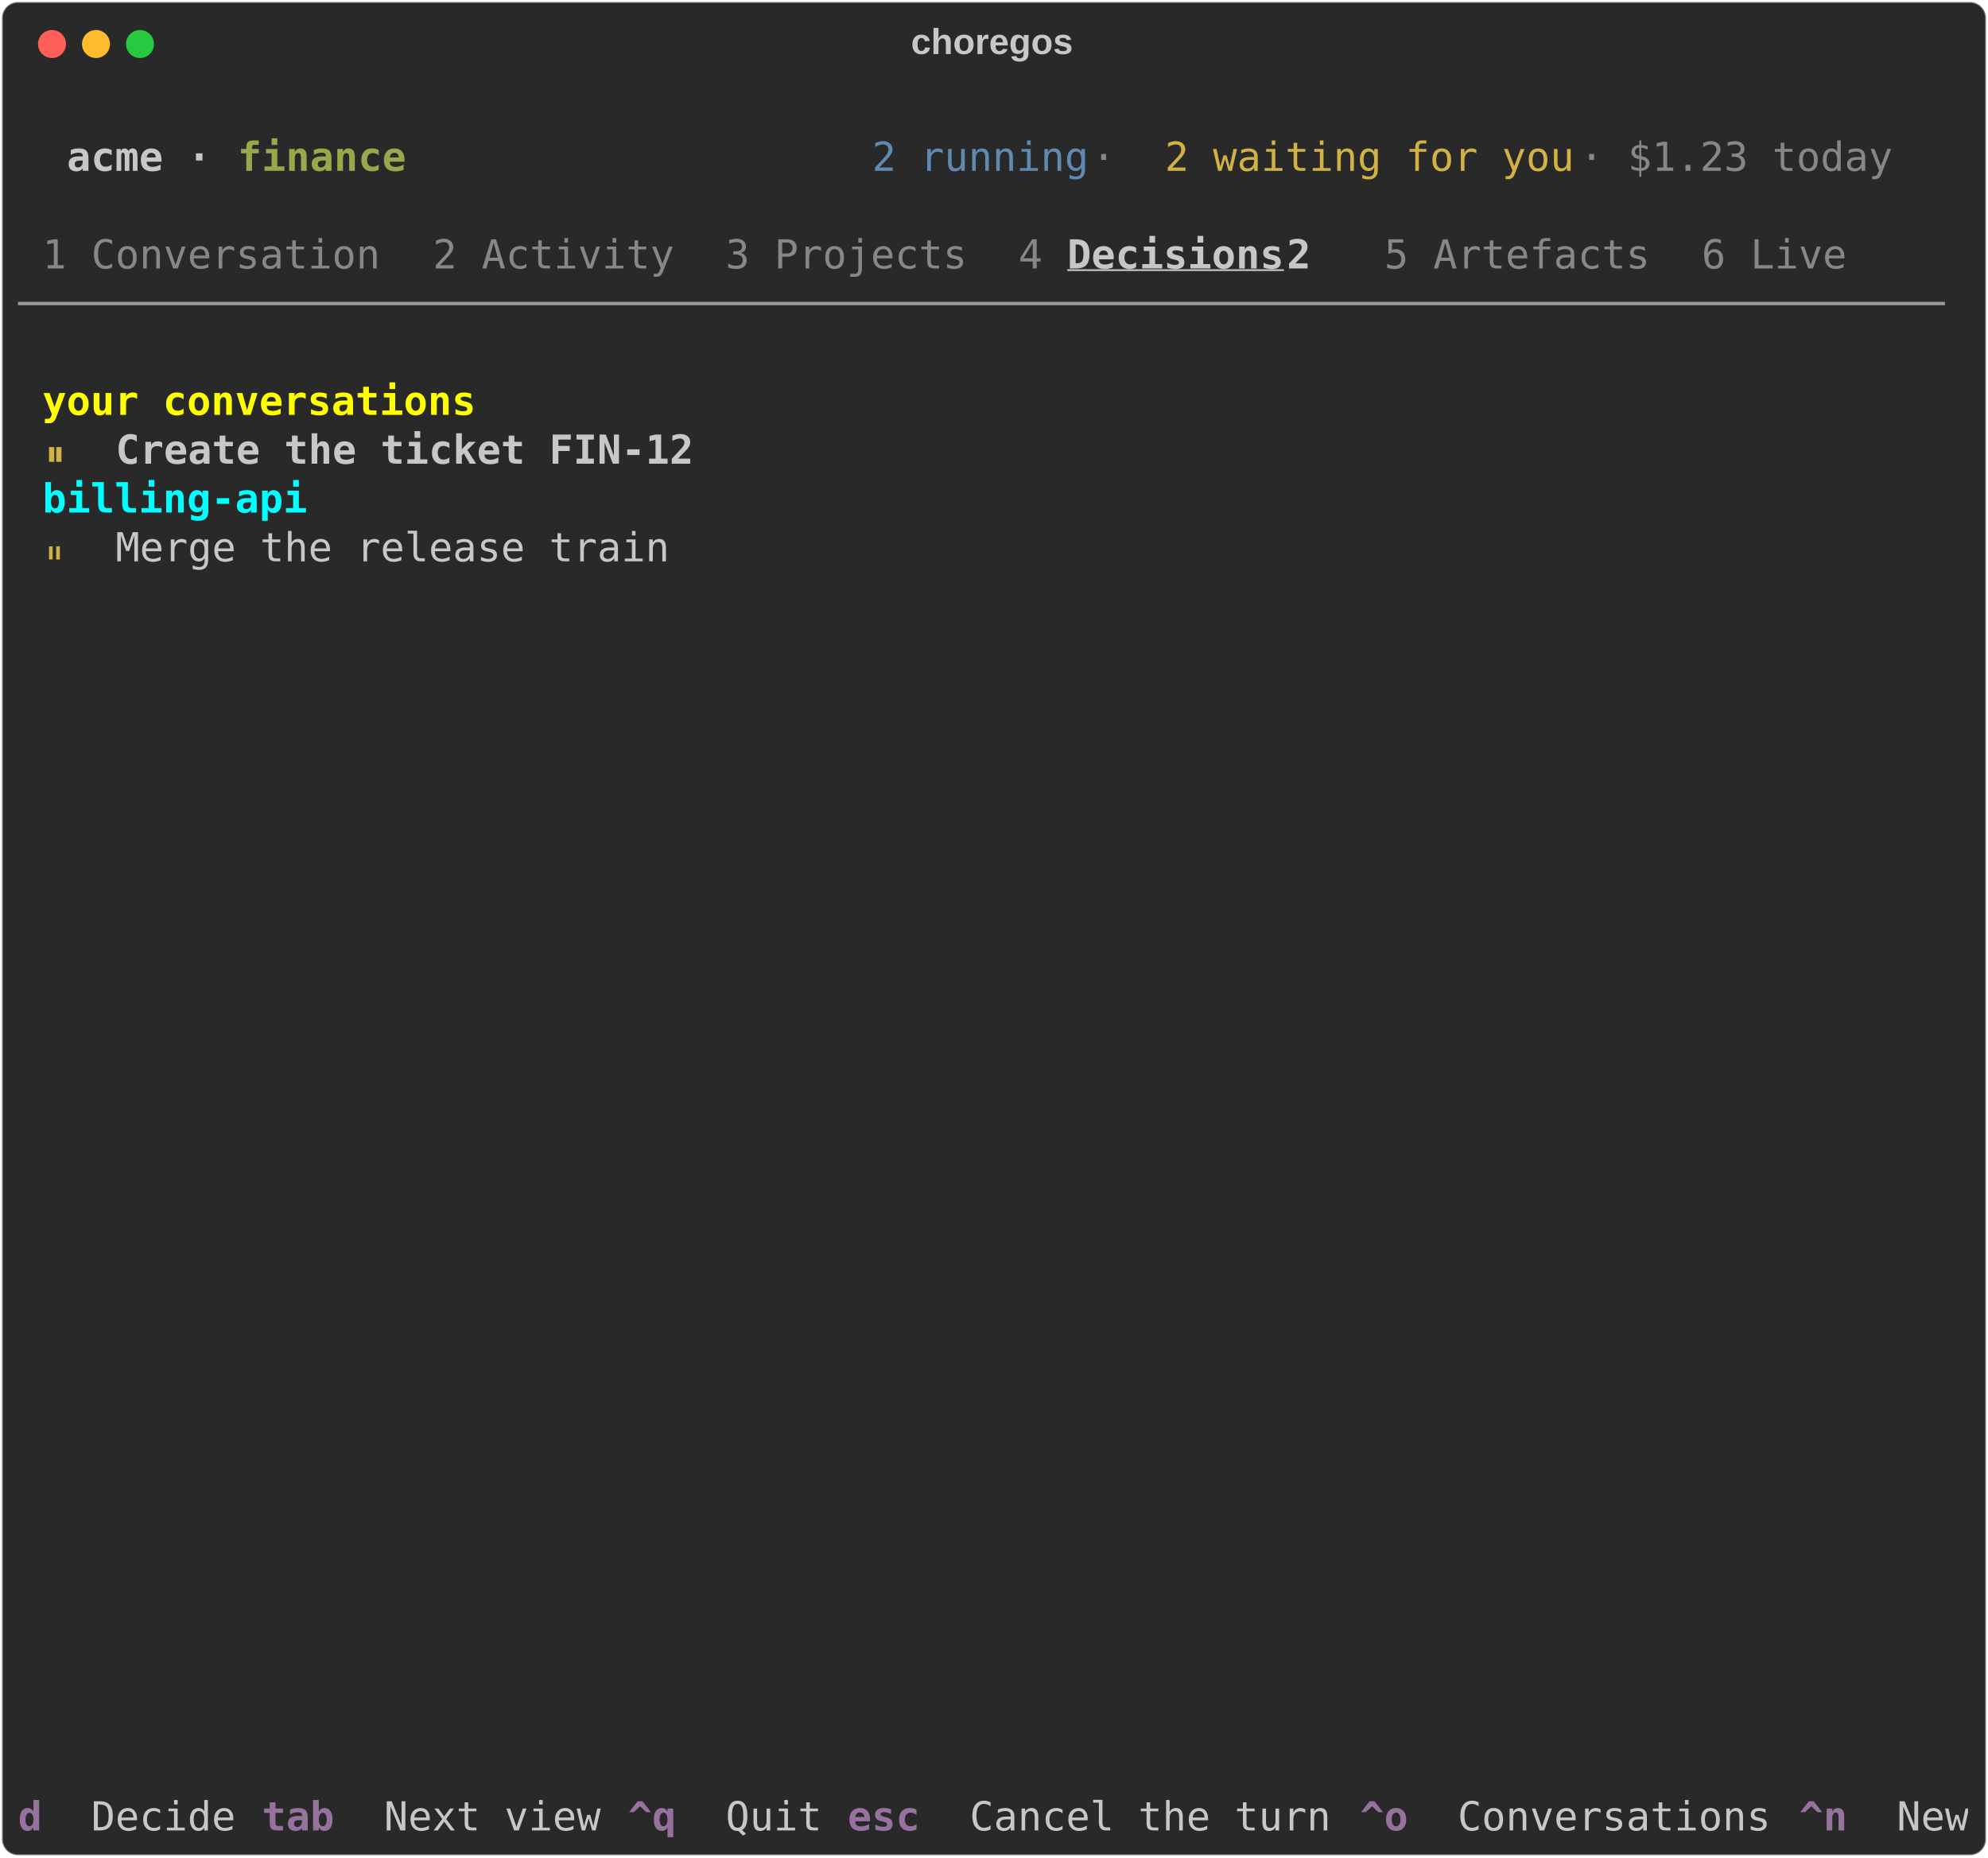
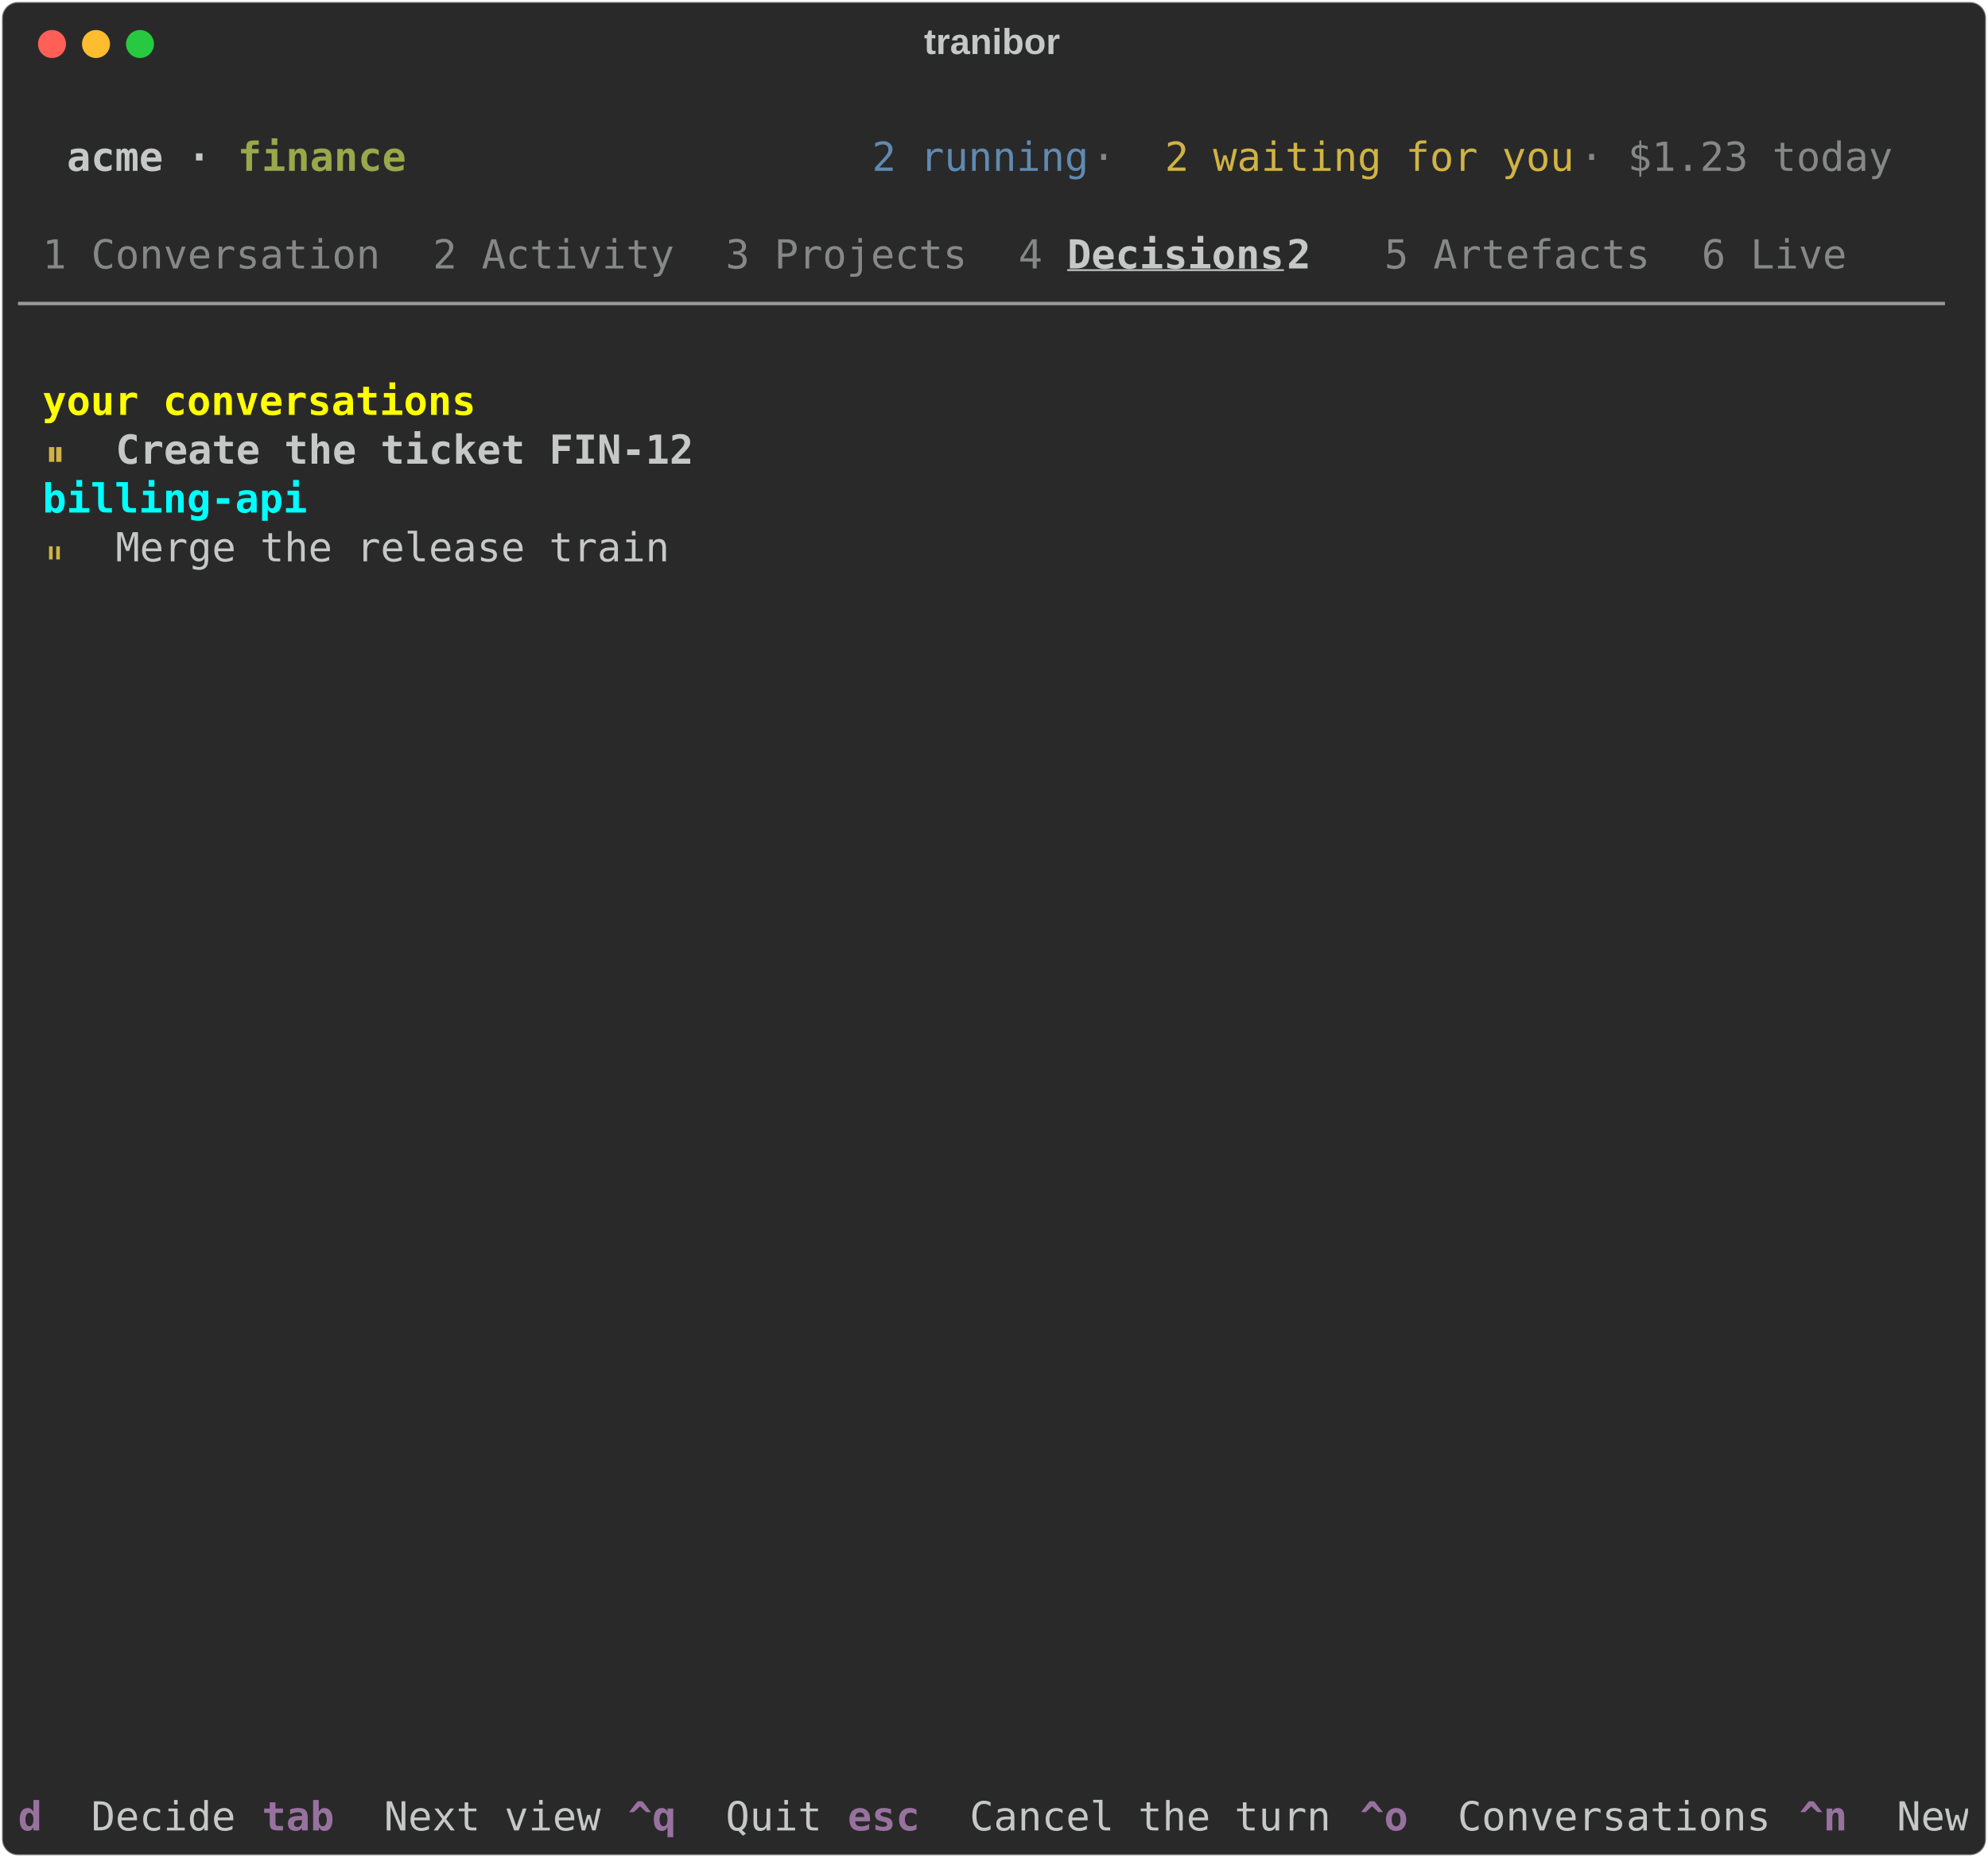
<svg xmlns="http://www.w3.org/2000/svg" class="rich-terminal" viewBox="0 0 994 928.4">
  <style>

    @font-face {
        font-family: "Fira Code";
        src: local("FiraCode-Regular"),
                url("https://cdnjs.cloudflare.com/ajax/libs/firacode/6.2.0/woff2/FiraCode-Regular.woff2") format("woff2"),
                url("https://cdnjs.cloudflare.com/ajax/libs/firacode/6.2.0/woff/FiraCode-Regular.woff") format("woff");
        font-style: normal;
        font-weight: 400;
    }
    @font-face {
        font-family: "Fira Code";
        src: local("FiraCode-Bold"),
                url("https://cdnjs.cloudflare.com/ajax/libs/firacode/6.2.0/woff2/FiraCode-Bold.woff2") format("woff2"),
                url("https://cdnjs.cloudflare.com/ajax/libs/firacode/6.2.0/woff/FiraCode-Bold.woff") format("woff");
        font-style: bold;
        font-weight: 700;
    }

-     .terminal-628883780-matrix {
+     .terminal-635568459-matrix {
        font-family: Fira Code, monospace;
        font-size: 20px;
        line-height: 24.4px;
        font-variant-east-asian: full-width;
    }

-     .terminal-628883780-title {
+     .terminal-635568459-title {
        font-size: 18px;
        font-weight: bold;
        font-family: arial;
    }

-     .terminal-628883780-r1 { fill: #c5c8c6 }
- .terminal-628883780-r2 { fill: #c5c8c6;font-weight: bold }
- .terminal-628883780-r3 { fill: #98a84b;font-weight: bold }
- .terminal-628883780-r4 { fill: #608ab1 }
- .terminal-628883780-r5 { fill: #868887 }
- .terminal-628883780-r6 { fill: #d0b344 }
- .terminal-628883780-r7 { fill: #c5c8c6;font-weight: bold;text-decoration: underline; }
- .terminal-628883780-r8 { fill: #9a9b99 }
- .terminal-628883780-r9 { fill: #ffff00;font-weight: bold }
- .terminal-628883780-r10 { fill: #d0b344;font-weight: bold }
- .terminal-628883780-r11 { fill: #00ffff;font-weight: bold }
- .terminal-628883780-r12 { fill: #98729f;font-weight: bold }
+     .terminal-635568459-r1 { fill: #c5c8c6 }
+ .terminal-635568459-r2 { fill: #c5c8c6;font-weight: bold }
+ .terminal-635568459-r3 { fill: #98a84b;font-weight: bold }
+ .terminal-635568459-r4 { fill: #608ab1 }
+ .terminal-635568459-r5 { fill: #868887 }
+ .terminal-635568459-r6 { fill: #d0b344 }
+ .terminal-635568459-r7 { fill: #c5c8c6;font-weight: bold;text-decoration: underline; }
+ .terminal-635568459-r8 { fill: #9a9b99 }
+ .terminal-635568459-r9 { fill: #ffff00;font-weight: bold }
+ .terminal-635568459-r10 { fill: #d0b344;font-weight: bold }
+ .terminal-635568459-r11 { fill: #00ffff;font-weight: bold }
+ .terminal-635568459-r12 { fill: #98729f;font-weight: bold }
    </style>
  <defs>
-     <clipPath id="terminal-628883780-clip-terminal">
+     <clipPath id="terminal-635568459-clip-terminal">
      <rect x="0" y="0" width="975.0" height="877.4" />
    </clipPath>
-     <clipPath id="terminal-628883780-line-0">
+     <clipPath id="terminal-635568459-line-0">
      <rect x="0" y="1.5" width="976" height="24.65" />
    </clipPath>
-     <clipPath id="terminal-628883780-line-1">
+     <clipPath id="terminal-635568459-line-1">
      <rect x="0" y="25.9" width="976" height="24.65" />
    </clipPath>
-     <clipPath id="terminal-628883780-line-2">
+     <clipPath id="terminal-635568459-line-2">
      <rect x="0" y="50.3" width="976" height="24.65" />
    </clipPath>
-     <clipPath id="terminal-628883780-line-3">
+     <clipPath id="terminal-635568459-line-3">
      <rect x="0" y="74.7" width="976" height="24.65" />
    </clipPath>
-     <clipPath id="terminal-628883780-line-4">
+     <clipPath id="terminal-635568459-line-4">
      <rect x="0" y="99.1" width="976" height="24.65" />
    </clipPath>
-     <clipPath id="terminal-628883780-line-5">
+     <clipPath id="terminal-635568459-line-5">
      <rect x="0" y="123.5" width="976" height="24.65" />
    </clipPath>
-     <clipPath id="terminal-628883780-line-6">
+     <clipPath id="terminal-635568459-line-6">
      <rect x="0" y="147.9" width="976" height="24.65" />
    </clipPath>
-     <clipPath id="terminal-628883780-line-7">
+     <clipPath id="terminal-635568459-line-7">
      <rect x="0" y="172.3" width="976" height="24.65" />
    </clipPath>
-     <clipPath id="terminal-628883780-line-8">
+     <clipPath id="terminal-635568459-line-8">
      <rect x="0" y="196.7" width="976" height="24.65" />
    </clipPath>
-     <clipPath id="terminal-628883780-line-9">
+     <clipPath id="terminal-635568459-line-9">
      <rect x="0" y="221.1" width="976" height="24.65" />
    </clipPath>
-     <clipPath id="terminal-628883780-line-10">
+     <clipPath id="terminal-635568459-line-10">
      <rect x="0" y="245.5" width="976" height="24.65" />
    </clipPath>
-     <clipPath id="terminal-628883780-line-11">
+     <clipPath id="terminal-635568459-line-11">
      <rect x="0" y="269.9" width="976" height="24.65" />
    </clipPath>
-     <clipPath id="terminal-628883780-line-12">
+     <clipPath id="terminal-635568459-line-12">
      <rect x="0" y="294.3" width="976" height="24.65" />
    </clipPath>
-     <clipPath id="terminal-628883780-line-13">
+     <clipPath id="terminal-635568459-line-13">
      <rect x="0" y="318.7" width="976" height="24.65" />
    </clipPath>
-     <clipPath id="terminal-628883780-line-14">
+     <clipPath id="terminal-635568459-line-14">
      <rect x="0" y="343.1" width="976" height="24.65" />
    </clipPath>
-     <clipPath id="terminal-628883780-line-15">
+     <clipPath id="terminal-635568459-line-15">
      <rect x="0" y="367.5" width="976" height="24.65" />
    </clipPath>
-     <clipPath id="terminal-628883780-line-16">
+     <clipPath id="terminal-635568459-line-16">
      <rect x="0" y="391.9" width="976" height="24.65" />
    </clipPath>
-     <clipPath id="terminal-628883780-line-17">
+     <clipPath id="terminal-635568459-line-17">
      <rect x="0" y="416.3" width="976" height="24.65" />
    </clipPath>
-     <clipPath id="terminal-628883780-line-18">
+     <clipPath id="terminal-635568459-line-18">
      <rect x="0" y="440.7" width="976" height="24.65" />
    </clipPath>
-     <clipPath id="terminal-628883780-line-19">
+     <clipPath id="terminal-635568459-line-19">
      <rect x="0" y="465.1" width="976" height="24.65" />
    </clipPath>
-     <clipPath id="terminal-628883780-line-20">
+     <clipPath id="terminal-635568459-line-20">
      <rect x="0" y="489.5" width="976" height="24.65" />
    </clipPath>
-     <clipPath id="terminal-628883780-line-21">
+     <clipPath id="terminal-635568459-line-21">
      <rect x="0" y="513.9" width="976" height="24.65" />
    </clipPath>
-     <clipPath id="terminal-628883780-line-22">
+     <clipPath id="terminal-635568459-line-22">
      <rect x="0" y="538.3" width="976" height="24.65" />
    </clipPath>
-     <clipPath id="terminal-628883780-line-23">
+     <clipPath id="terminal-635568459-line-23">
      <rect x="0" y="562.7" width="976" height="24.65" />
    </clipPath>
-     <clipPath id="terminal-628883780-line-24">
+     <clipPath id="terminal-635568459-line-24">
      <rect x="0" y="587.1" width="976" height="24.65" />
    </clipPath>
-     <clipPath id="terminal-628883780-line-25">
+     <clipPath id="terminal-635568459-line-25">
      <rect x="0" y="611.5" width="976" height="24.65" />
    </clipPath>
-     <clipPath id="terminal-628883780-line-26">
+     <clipPath id="terminal-635568459-line-26">
      <rect x="0" y="635.9" width="976" height="24.65" />
    </clipPath>
-     <clipPath id="terminal-628883780-line-27">
+     <clipPath id="terminal-635568459-line-27">
      <rect x="0" y="660.3" width="976" height="24.65" />
    </clipPath>
-     <clipPath id="terminal-628883780-line-28">
+     <clipPath id="terminal-635568459-line-28">
      <rect x="0" y="684.7" width="976" height="24.65" />
    </clipPath>
-     <clipPath id="terminal-628883780-line-29">
+     <clipPath id="terminal-635568459-line-29">
      <rect x="0" y="709.1" width="976" height="24.65" />
    </clipPath>
-     <clipPath id="terminal-628883780-line-30">
+     <clipPath id="terminal-635568459-line-30">
      <rect x="0" y="733.5" width="976" height="24.65" />
    </clipPath>
-     <clipPath id="terminal-628883780-line-31">
+     <clipPath id="terminal-635568459-line-31">
      <rect x="0" y="757.9" width="976" height="24.65" />
    </clipPath>
-     <clipPath id="terminal-628883780-line-32">
+     <clipPath id="terminal-635568459-line-32">
      <rect x="0" y="782.3" width="976" height="24.65" />
    </clipPath>
-     <clipPath id="terminal-628883780-line-33">
+     <clipPath id="terminal-635568459-line-33">
      <rect x="0" y="806.7" width="976" height="24.65" />
    </clipPath>
-     <clipPath id="terminal-628883780-line-34">
+     <clipPath id="terminal-635568459-line-34">
      <rect x="0" y="831.1" width="976" height="24.65" />
    </clipPath>
  </defs>
  <rect fill="#292929" stroke="rgba(255,255,255,0.35)" stroke-width="1" x="1" y="1" width="992" height="926.4" rx="8" />
-   <text class="terminal-628883780-title" fill="#c5c8c6" text-anchor="middle" x="496" y="27">choregos</text>
+   <text class="terminal-635568459-title" fill="#c5c8c6" text-anchor="middle" x="496" y="27">tranibor</text>
  <g transform="translate(26,22)">
    <circle cx="0" cy="0" r="7" fill="#ff5f57" />
    <circle cx="22" cy="0" r="7" fill="#febc2e" />
    <circle cx="44" cy="0" r="7" fill="#28c840" />
  </g>
-   <g transform="translate(9, 41)" clip-path="url(#terminal-628883780-clip-terminal)">
-     <g class="terminal-628883780-matrix">
-       <text class="terminal-628883780-r1" x="976" y="20" textLength="12.2" clip-path="url(#terminal-628883780-line-0)">
- </text>
-       <text class="terminal-628883780-r2" x="24.4" y="44.4" textLength="85.4" clip-path="url(#terminal-628883780-line-1)">acme · </text>
-       <text class="terminal-628883780-r3" x="109.8" y="44.4" textLength="85.4" clip-path="url(#terminal-628883780-line-1)">finance</text>
-       <text class="terminal-628883780-r4" x="427" y="44.4" textLength="109.8" clip-path="url(#terminal-628883780-line-1)">2 running</text>
-       <text class="terminal-628883780-r5" x="536.8" y="44.4" textLength="36.6" clip-path="url(#terminal-628883780-line-1)"> · </text>
-       <text class="terminal-628883780-r6" x="573.4" y="44.4" textLength="207.4" clip-path="url(#terminal-628883780-line-1)">2 waiting for you</text>
-       <text class="terminal-628883780-r5" x="780.8" y="44.4" textLength="170.8" clip-path="url(#terminal-628883780-line-1)"> · $1.23 today</text>
-       <text class="terminal-628883780-r1" x="976" y="44.4" textLength="12.2" clip-path="url(#terminal-628883780-line-1)">
- </text>
-       <text class="terminal-628883780-r1" x="976" y="68.8" textLength="12.2" clip-path="url(#terminal-628883780-line-2)">
- </text>
-       <text class="terminal-628883780-r5" x="12.2" y="93.2" textLength="24.4" clip-path="url(#terminal-628883780-line-3)">1 </text>
-       <text class="terminal-628883780-r5" x="36.6" y="93.2" textLength="146.4" clip-path="url(#terminal-628883780-line-3)">Conversation</text>
-       <text class="terminal-628883780-r5" x="207.4" y="93.2" textLength="24.4" clip-path="url(#terminal-628883780-line-3)">2 </text>
-       <text class="terminal-628883780-r5" x="231.8" y="93.2" textLength="97.6" clip-path="url(#terminal-628883780-line-3)">Activity</text>
-       <text class="terminal-628883780-r5" x="353.8" y="93.2" textLength="24.4" clip-path="url(#terminal-628883780-line-3)">3 </text>
-       <text class="terminal-628883780-r5" x="378.2" y="93.2" textLength="97.6" clip-path="url(#terminal-628883780-line-3)">Projects</text>
-       <text class="terminal-628883780-r5" x="500.2" y="93.2" textLength="24.4" clip-path="url(#terminal-628883780-line-3)">4 </text>
-       <text class="terminal-628883780-r7" x="524.6" y="93.2" textLength="109.8" clip-path="url(#terminal-628883780-line-3)">Decisions</text>
-       <text class="terminal-628883780-r2" x="634.4" y="93.2" textLength="24.4" clip-path="url(#terminal-628883780-line-3)"> 2</text>
-       <text class="terminal-628883780-r5" x="683.2" y="93.2" textLength="24.4" clip-path="url(#terminal-628883780-line-3)">5 </text>
-       <text class="terminal-628883780-r5" x="707.6" y="93.2" textLength="109.8" clip-path="url(#terminal-628883780-line-3)">Artefacts</text>
-       <text class="terminal-628883780-r5" x="841.8" y="93.2" textLength="24.4" clip-path="url(#terminal-628883780-line-3)">6 </text>
-       <text class="terminal-628883780-r5" x="866.2" y="93.2" textLength="48.8" clip-path="url(#terminal-628883780-line-3)">Live</text>
-       <text class="terminal-628883780-r1" x="976" y="93.2" textLength="12.2" clip-path="url(#terminal-628883780-line-3)">
- </text>
-       <text class="terminal-628883780-r8" x="0" y="117.6" textLength="976" clip-path="url(#terminal-628883780-line-4)">────────────────────────────────────────────────────────────────────────────────</text>
-       <text class="terminal-628883780-r1" x="976" y="117.6" textLength="12.2" clip-path="url(#terminal-628883780-line-4)">
- </text>
-       <text class="terminal-628883780-r1" x="976" y="142" textLength="12.2" clip-path="url(#terminal-628883780-line-5)">
- </text>
-       <text class="terminal-628883780-r9" x="12.2" y="166.4" textLength="219.6" clip-path="url(#terminal-628883780-line-6)">your conversations</text>
-       <text class="terminal-628883780-r1" x="976" y="166.4" textLength="12.2" clip-path="url(#terminal-628883780-line-6)">
- </text>
-       <text class="terminal-628883780-r10" x="12.2" y="190.8" textLength="36.6" clip-path="url(#terminal-628883780-line-7)"> ⏸ </text>
-       <text class="terminal-628883780-r2" x="48.8" y="190.8" textLength="292.8" clip-path="url(#terminal-628883780-line-7)">Create the ticket FIN-12</text>
-       <text class="terminal-628883780-r1" x="976" y="190.8" textLength="12.2" clip-path="url(#terminal-628883780-line-7)">
- </text>
-       <text class="terminal-628883780-r11" x="12.2" y="215.2" textLength="134.2" clip-path="url(#terminal-628883780-line-8)">billing-api</text>
-       <text class="terminal-628883780-r1" x="976" y="215.2" textLength="12.2" clip-path="url(#terminal-628883780-line-8)">
- </text>
-       <text class="terminal-628883780-r6" x="12.2" y="239.6" textLength="36.6" clip-path="url(#terminal-628883780-line-9)"> ⏸ </text>
-       <text class="terminal-628883780-r1" x="48.8" y="239.6" textLength="280.6" clip-path="url(#terminal-628883780-line-9)">Merge the release train</text>
-       <text class="terminal-628883780-r1" x="976" y="239.6" textLength="12.2" clip-path="url(#terminal-628883780-line-9)">
- </text>
-       <text class="terminal-628883780-r1" x="976" y="264" textLength="12.2" clip-path="url(#terminal-628883780-line-10)">
- </text>
-       <text class="terminal-628883780-r1" x="976" y="288.4" textLength="12.2" clip-path="url(#terminal-628883780-line-11)">
- </text>
-       <text class="terminal-628883780-r1" x="976" y="312.8" textLength="12.2" clip-path="url(#terminal-628883780-line-12)">
- </text>
-       <text class="terminal-628883780-r1" x="976" y="337.2" textLength="12.2" clip-path="url(#terminal-628883780-line-13)">
- </text>
-       <text class="terminal-628883780-r1" x="976" y="361.6" textLength="12.2" clip-path="url(#terminal-628883780-line-14)">
- </text>
-       <text class="terminal-628883780-r1" x="976" y="386" textLength="12.2" clip-path="url(#terminal-628883780-line-15)">
- </text>
-       <text class="terminal-628883780-r1" x="976" y="410.4" textLength="12.2" clip-path="url(#terminal-628883780-line-16)">
- </text>
-       <text class="terminal-628883780-r1" x="976" y="434.8" textLength="12.2" clip-path="url(#terminal-628883780-line-17)">
- </text>
-       <text class="terminal-628883780-r1" x="976" y="459.2" textLength="12.2" clip-path="url(#terminal-628883780-line-18)">
- </text>
-       <text class="terminal-628883780-r1" x="976" y="483.6" textLength="12.2" clip-path="url(#terminal-628883780-line-19)">
- </text>
-       <text class="terminal-628883780-r1" x="976" y="508" textLength="12.2" clip-path="url(#terminal-628883780-line-20)">
- </text>
-       <text class="terminal-628883780-r1" x="976" y="532.4" textLength="12.2" clip-path="url(#terminal-628883780-line-21)">
- </text>
-       <text class="terminal-628883780-r1" x="976" y="556.8" textLength="12.2" clip-path="url(#terminal-628883780-line-22)">
- </text>
-       <text class="terminal-628883780-r1" x="976" y="581.2" textLength="12.2" clip-path="url(#terminal-628883780-line-23)">
- </text>
-       <text class="terminal-628883780-r1" x="976" y="605.6" textLength="12.2" clip-path="url(#terminal-628883780-line-24)">
- </text>
-       <text class="terminal-628883780-r1" x="976" y="630" textLength="12.2" clip-path="url(#terminal-628883780-line-25)">
- </text>
-       <text class="terminal-628883780-r1" x="976" y="654.4" textLength="12.2" clip-path="url(#terminal-628883780-line-26)">
- </text>
-       <text class="terminal-628883780-r1" x="976" y="678.8" textLength="12.2" clip-path="url(#terminal-628883780-line-27)">
- </text>
-       <text class="terminal-628883780-r1" x="976" y="703.2" textLength="12.2" clip-path="url(#terminal-628883780-line-28)">
- </text>
-       <text class="terminal-628883780-r1" x="976" y="727.6" textLength="12.2" clip-path="url(#terminal-628883780-line-29)">
- </text>
-       <text class="terminal-628883780-r1" x="976" y="752" textLength="12.2" clip-path="url(#terminal-628883780-line-30)">
- </text>
-       <text class="terminal-628883780-r1" x="976" y="776.4" textLength="12.2" clip-path="url(#terminal-628883780-line-31)">
- </text>
-       <text class="terminal-628883780-r1" x="976" y="800.8" textLength="12.2" clip-path="url(#terminal-628883780-line-32)">
- </text>
-       <text class="terminal-628883780-r1" x="976" y="825.2" textLength="12.2" clip-path="url(#terminal-628883780-line-33)">
- </text>
-       <text class="terminal-628883780-r1" x="976" y="849.6" textLength="12.2" clip-path="url(#terminal-628883780-line-34)">
- </text>
-       <text class="terminal-628883780-r12" x="0" y="874" textLength="36.6" clip-path="url(#terminal-628883780-line-35)"> d </text>
-       <text class="terminal-628883780-r1" x="36.6" y="874" textLength="85.4" clip-path="url(#terminal-628883780-line-35)">Decide </text>
-       <text class="terminal-628883780-r12" x="122" y="874" textLength="61" clip-path="url(#terminal-628883780-line-35)"> tab </text>
-       <text class="terminal-628883780-r1" x="183" y="874" textLength="122" clip-path="url(#terminal-628883780-line-35)">Next view </text>
-       <text class="terminal-628883780-r12" x="305" y="874" textLength="48.8" clip-path="url(#terminal-628883780-line-35)"> ^q </text>
-       <text class="terminal-628883780-r1" x="353.8" y="874" textLength="61" clip-path="url(#terminal-628883780-line-35)">Quit </text>
-       <text class="terminal-628883780-r12" x="414.8" y="874" textLength="61" clip-path="url(#terminal-628883780-line-35)"> esc </text>
-       <text class="terminal-628883780-r1" x="475.8" y="874" textLength="195.2" clip-path="url(#terminal-628883780-line-35)">Cancel the turn </text>
-       <text class="terminal-628883780-r12" x="671" y="874" textLength="48.8" clip-path="url(#terminal-628883780-line-35)"> ^o </text>
-       <text class="terminal-628883780-r1" x="719.8" y="874" textLength="170.8" clip-path="url(#terminal-628883780-line-35)">Conversations </text>
-       <text class="terminal-628883780-r12" x="890.6" y="874" textLength="48.8" clip-path="url(#terminal-628883780-line-35)"> ^n </text>
-       <text class="terminal-628883780-r1" x="939.4" y="874" textLength="36.6" clip-path="url(#terminal-628883780-line-35)">New</text>
+   <g transform="translate(9, 41)" clip-path="url(#terminal-635568459-clip-terminal)">
+     <g class="terminal-635568459-matrix">
+       <text class="terminal-635568459-r1" x="976" y="20" textLength="12.2" clip-path="url(#terminal-635568459-line-0)">
+ </text>
+       <text class="terminal-635568459-r2" x="24.4" y="44.4" textLength="85.4" clip-path="url(#terminal-635568459-line-1)">acme · </text>
+       <text class="terminal-635568459-r3" x="109.8" y="44.4" textLength="85.4" clip-path="url(#terminal-635568459-line-1)">finance</text>
+       <text class="terminal-635568459-r4" x="427" y="44.4" textLength="109.8" clip-path="url(#terminal-635568459-line-1)">2 running</text>
+       <text class="terminal-635568459-r5" x="536.8" y="44.4" textLength="36.6" clip-path="url(#terminal-635568459-line-1)"> · </text>
+       <text class="terminal-635568459-r6" x="573.4" y="44.4" textLength="207.4" clip-path="url(#terminal-635568459-line-1)">2 waiting for you</text>
+       <text class="terminal-635568459-r5" x="780.8" y="44.4" textLength="170.8" clip-path="url(#terminal-635568459-line-1)"> · $1.23 today</text>
+       <text class="terminal-635568459-r1" x="976" y="44.4" textLength="12.2" clip-path="url(#terminal-635568459-line-1)">
+ </text>
+       <text class="terminal-635568459-r1" x="976" y="68.8" textLength="12.2" clip-path="url(#terminal-635568459-line-2)">
+ </text>
+       <text class="terminal-635568459-r5" x="12.2" y="93.2" textLength="24.4" clip-path="url(#terminal-635568459-line-3)">1 </text>
+       <text class="terminal-635568459-r5" x="36.6" y="93.2" textLength="146.4" clip-path="url(#terminal-635568459-line-3)">Conversation</text>
+       <text class="terminal-635568459-r5" x="207.4" y="93.2" textLength="24.4" clip-path="url(#terminal-635568459-line-3)">2 </text>
+       <text class="terminal-635568459-r5" x="231.8" y="93.2" textLength="97.6" clip-path="url(#terminal-635568459-line-3)">Activity</text>
+       <text class="terminal-635568459-r5" x="353.8" y="93.2" textLength="24.4" clip-path="url(#terminal-635568459-line-3)">3 </text>
+       <text class="terminal-635568459-r5" x="378.2" y="93.2" textLength="97.6" clip-path="url(#terminal-635568459-line-3)">Projects</text>
+       <text class="terminal-635568459-r5" x="500.2" y="93.2" textLength="24.4" clip-path="url(#terminal-635568459-line-3)">4 </text>
+       <text class="terminal-635568459-r7" x="524.6" y="93.2" textLength="109.8" clip-path="url(#terminal-635568459-line-3)">Decisions</text>
+       <text class="terminal-635568459-r2" x="634.4" y="93.2" textLength="24.4" clip-path="url(#terminal-635568459-line-3)"> 2</text>
+       <text class="terminal-635568459-r5" x="683.2" y="93.2" textLength="24.4" clip-path="url(#terminal-635568459-line-3)">5 </text>
+       <text class="terminal-635568459-r5" x="707.6" y="93.2" textLength="109.8" clip-path="url(#terminal-635568459-line-3)">Artefacts</text>
+       <text class="terminal-635568459-r5" x="841.8" y="93.2" textLength="24.4" clip-path="url(#terminal-635568459-line-3)">6 </text>
+       <text class="terminal-635568459-r5" x="866.2" y="93.2" textLength="48.8" clip-path="url(#terminal-635568459-line-3)">Live</text>
+       <text class="terminal-635568459-r1" x="976" y="93.2" textLength="12.2" clip-path="url(#terminal-635568459-line-3)">
+ </text>
+       <text class="terminal-635568459-r8" x="0" y="117.6" textLength="976" clip-path="url(#terminal-635568459-line-4)">────────────────────────────────────────────────────────────────────────────────</text>
+       <text class="terminal-635568459-r1" x="976" y="117.6" textLength="12.2" clip-path="url(#terminal-635568459-line-4)">
+ </text>
+       <text class="terminal-635568459-r1" x="976" y="142" textLength="12.2" clip-path="url(#terminal-635568459-line-5)">
+ </text>
+       <text class="terminal-635568459-r9" x="12.2" y="166.4" textLength="219.6" clip-path="url(#terminal-635568459-line-6)">your conversations</text>
+       <text class="terminal-635568459-r1" x="976" y="166.4" textLength="12.2" clip-path="url(#terminal-635568459-line-6)">
+ </text>
+       <text class="terminal-635568459-r10" x="12.2" y="190.8" textLength="36.6" clip-path="url(#terminal-635568459-line-7)"> ⏸ </text>
+       <text class="terminal-635568459-r2" x="48.8" y="190.8" textLength="292.8" clip-path="url(#terminal-635568459-line-7)">Create the ticket FIN-12</text>
+       <text class="terminal-635568459-r1" x="976" y="190.8" textLength="12.2" clip-path="url(#terminal-635568459-line-7)">
+ </text>
+       <text class="terminal-635568459-r11" x="12.2" y="215.2" textLength="134.2" clip-path="url(#terminal-635568459-line-8)">billing-api</text>
+       <text class="terminal-635568459-r1" x="976" y="215.2" textLength="12.2" clip-path="url(#terminal-635568459-line-8)">
+ </text>
+       <text class="terminal-635568459-r6" x="12.2" y="239.6" textLength="36.6" clip-path="url(#terminal-635568459-line-9)"> ⏸ </text>
+       <text class="terminal-635568459-r1" x="48.8" y="239.6" textLength="280.6" clip-path="url(#terminal-635568459-line-9)">Merge the release train</text>
+       <text class="terminal-635568459-r1" x="976" y="239.6" textLength="12.2" clip-path="url(#terminal-635568459-line-9)">
+ </text>
+       <text class="terminal-635568459-r1" x="976" y="264" textLength="12.2" clip-path="url(#terminal-635568459-line-10)">
+ </text>
+       <text class="terminal-635568459-r1" x="976" y="288.4" textLength="12.2" clip-path="url(#terminal-635568459-line-11)">
+ </text>
+       <text class="terminal-635568459-r1" x="976" y="312.8" textLength="12.2" clip-path="url(#terminal-635568459-line-12)">
+ </text>
+       <text class="terminal-635568459-r1" x="976" y="337.2" textLength="12.2" clip-path="url(#terminal-635568459-line-13)">
+ </text>
+       <text class="terminal-635568459-r1" x="976" y="361.6" textLength="12.2" clip-path="url(#terminal-635568459-line-14)">
+ </text>
+       <text class="terminal-635568459-r1" x="976" y="386" textLength="12.2" clip-path="url(#terminal-635568459-line-15)">
+ </text>
+       <text class="terminal-635568459-r1" x="976" y="410.4" textLength="12.2" clip-path="url(#terminal-635568459-line-16)">
+ </text>
+       <text class="terminal-635568459-r1" x="976" y="434.8" textLength="12.2" clip-path="url(#terminal-635568459-line-17)">
+ </text>
+       <text class="terminal-635568459-r1" x="976" y="459.2" textLength="12.2" clip-path="url(#terminal-635568459-line-18)">
+ </text>
+       <text class="terminal-635568459-r1" x="976" y="483.6" textLength="12.2" clip-path="url(#terminal-635568459-line-19)">
+ </text>
+       <text class="terminal-635568459-r1" x="976" y="508" textLength="12.2" clip-path="url(#terminal-635568459-line-20)">
+ </text>
+       <text class="terminal-635568459-r1" x="976" y="532.4" textLength="12.2" clip-path="url(#terminal-635568459-line-21)">
+ </text>
+       <text class="terminal-635568459-r1" x="976" y="556.8" textLength="12.2" clip-path="url(#terminal-635568459-line-22)">
+ </text>
+       <text class="terminal-635568459-r1" x="976" y="581.2" textLength="12.2" clip-path="url(#terminal-635568459-line-23)">
+ </text>
+       <text class="terminal-635568459-r1" x="976" y="605.6" textLength="12.2" clip-path="url(#terminal-635568459-line-24)">
+ </text>
+       <text class="terminal-635568459-r1" x="976" y="630" textLength="12.2" clip-path="url(#terminal-635568459-line-25)">
+ </text>
+       <text class="terminal-635568459-r1" x="976" y="654.4" textLength="12.2" clip-path="url(#terminal-635568459-line-26)">
+ </text>
+       <text class="terminal-635568459-r1" x="976" y="678.8" textLength="12.2" clip-path="url(#terminal-635568459-line-27)">
+ </text>
+       <text class="terminal-635568459-r1" x="976" y="703.2" textLength="12.2" clip-path="url(#terminal-635568459-line-28)">
+ </text>
+       <text class="terminal-635568459-r1" x="976" y="727.6" textLength="12.2" clip-path="url(#terminal-635568459-line-29)">
+ </text>
+       <text class="terminal-635568459-r1" x="976" y="752" textLength="12.2" clip-path="url(#terminal-635568459-line-30)">
+ </text>
+       <text class="terminal-635568459-r1" x="976" y="776.4" textLength="12.2" clip-path="url(#terminal-635568459-line-31)">
+ </text>
+       <text class="terminal-635568459-r1" x="976" y="800.8" textLength="12.2" clip-path="url(#terminal-635568459-line-32)">
+ </text>
+       <text class="terminal-635568459-r1" x="976" y="825.2" textLength="12.2" clip-path="url(#terminal-635568459-line-33)">
+ </text>
+       <text class="terminal-635568459-r1" x="976" y="849.6" textLength="12.2" clip-path="url(#terminal-635568459-line-34)">
+ </text>
+       <text class="terminal-635568459-r12" x="0" y="874" textLength="36.6" clip-path="url(#terminal-635568459-line-35)"> d </text>
+       <text class="terminal-635568459-r1" x="36.6" y="874" textLength="85.4" clip-path="url(#terminal-635568459-line-35)">Decide </text>
+       <text class="terminal-635568459-r12" x="122" y="874" textLength="61" clip-path="url(#terminal-635568459-line-35)"> tab </text>
+       <text class="terminal-635568459-r1" x="183" y="874" textLength="122" clip-path="url(#terminal-635568459-line-35)">Next view </text>
+       <text class="terminal-635568459-r12" x="305" y="874" textLength="48.8" clip-path="url(#terminal-635568459-line-35)"> ^q </text>
+       <text class="terminal-635568459-r1" x="353.8" y="874" textLength="61" clip-path="url(#terminal-635568459-line-35)">Quit </text>
+       <text class="terminal-635568459-r12" x="414.8" y="874" textLength="61" clip-path="url(#terminal-635568459-line-35)"> esc </text>
+       <text class="terminal-635568459-r1" x="475.8" y="874" textLength="195.2" clip-path="url(#terminal-635568459-line-35)">Cancel the turn </text>
+       <text class="terminal-635568459-r12" x="671" y="874" textLength="48.8" clip-path="url(#terminal-635568459-line-35)"> ^o </text>
+       <text class="terminal-635568459-r1" x="719.8" y="874" textLength="170.8" clip-path="url(#terminal-635568459-line-35)">Conversations </text>
+       <text class="terminal-635568459-r12" x="890.6" y="874" textLength="48.8" clip-path="url(#terminal-635568459-line-35)"> ^n </text>
+       <text class="terminal-635568459-r1" x="939.4" y="874" textLength="36.6" clip-path="url(#terminal-635568459-line-35)">New</text>
    </g>
  </g>
</svg>
